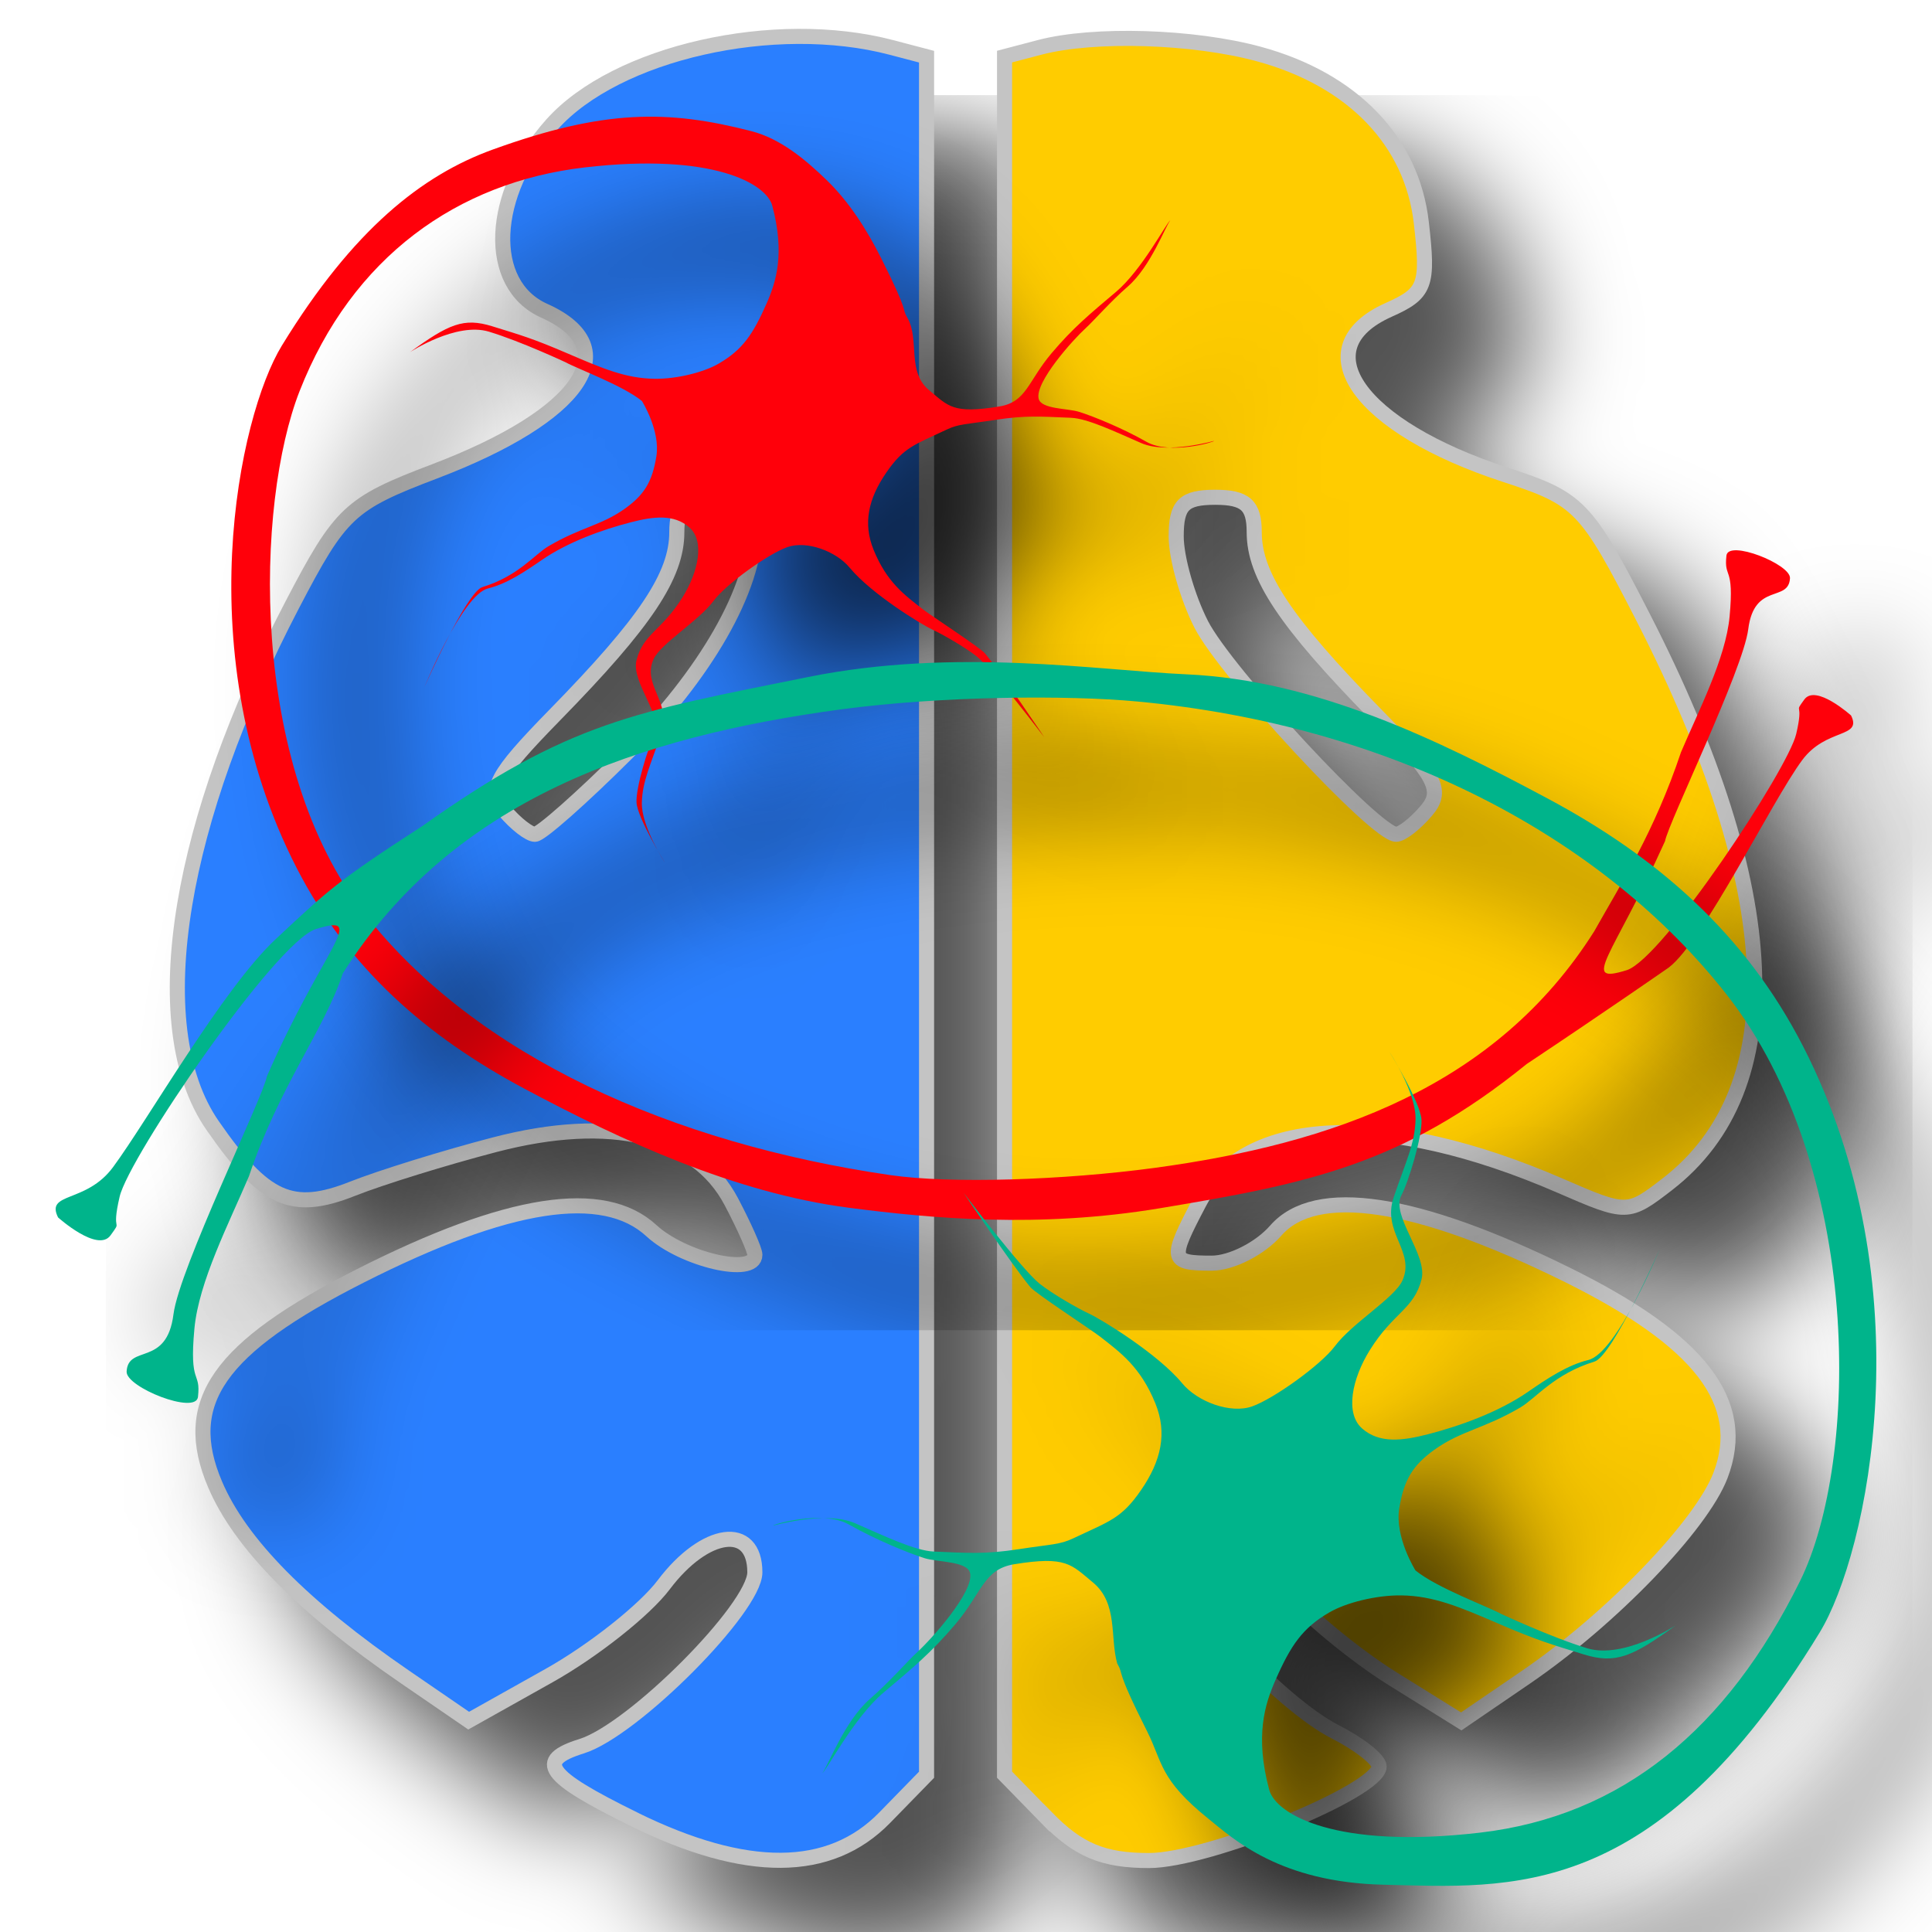
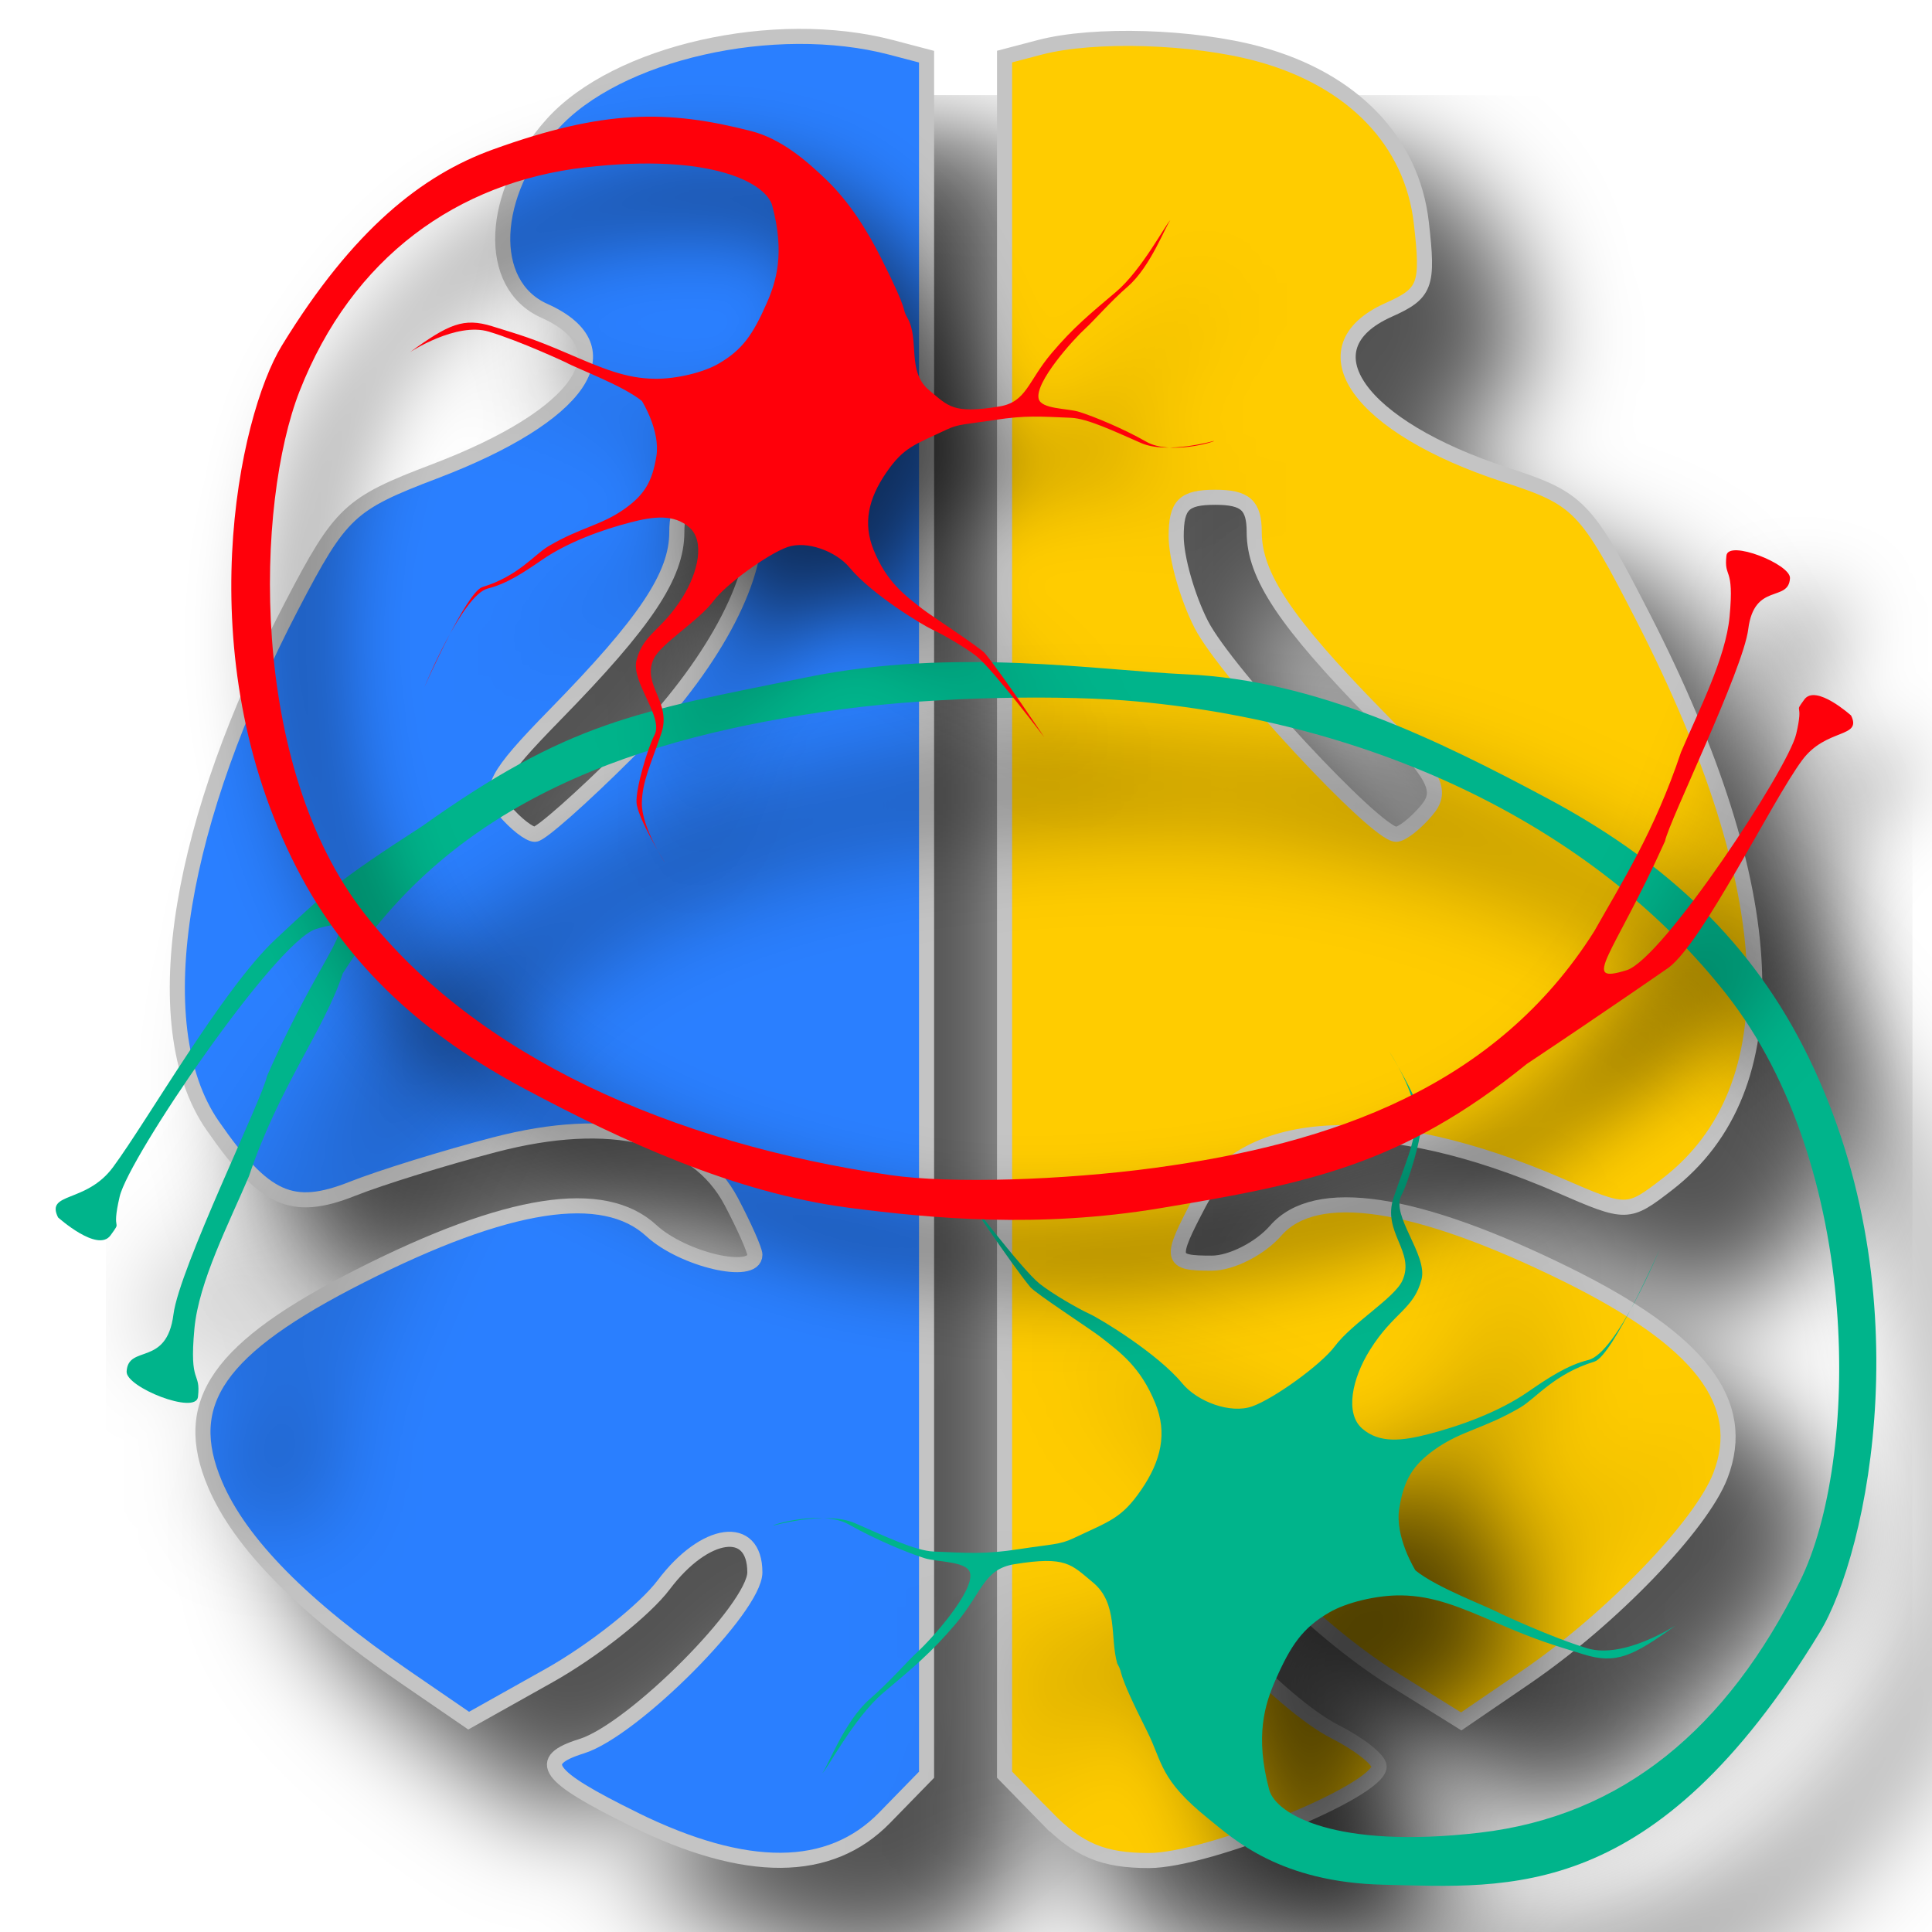
<svg xmlns="http://www.w3.org/2000/svg" version="1.1" id="svg3560" height="128" width="128">
  <defs id="defs3562">
    <filter id="filter3266" color-interpolation-filters="sRGB">
      <feFlood id="feFlood3268" flood-opacity="0.815" flood-color="rgb(0,0,0)" result="flood" />
      <feComposite id="feComposite3270" in2="SourceGraphic" in="flood" operator="in" result="composite1" />
      <feGaussianBlur id="feGaussianBlur3272" stdDeviation="3.8" result="blur" />
      <feOffset id="feOffset3274" dx="1.8" dy="5.9" result="offset" />
      <feComposite id="feComposite3276" in2="offset" in="SourceGraphic" operator="over" result="composite2" />
    </filter>
    <filter id="filter3278" color-interpolation-filters="sRGB">
      <feFlood id="feFlood3280" flood-opacity="0.815" flood-color="rgb(0,0,0)" result="flood" />
      <feComposite id="feComposite3282" in2="SourceGraphic" in="flood" operator="in" result="composite1" />
      <feGaussianBlur id="feGaussianBlur3284" stdDeviation="3.8" result="blur" />
      <feOffset id="feOffset3286" dx="1.8" dy="5.9" result="offset" />
      <feComposite id="feComposite3288" in2="offset" in="SourceGraphic" operator="over" result="composite2" />
    </filter>
    <filter id="filter4511" style="color-interpolation-filters:sRGB;">
      <feFlood id="feFlood4513" flood-opacity="0.874" flood-color="rgb(0,0,0)" result="flood" />
      <feComposite id="feComposite4515" in2="SourceGraphic" in="flood" operator="in" result="composite1" />
      <feGaussianBlur id="feGaussianBlur4517" in="composite" stdDeviation="4.6" result="blur" />
      <feOffset id="feOffset4519" dx="4" dy="6.9" result="offset" />
      <feComposite id="feComposite4521" in2="offset" in="SourceGraphic" operator="over" result="composite2" />
    </filter>
    <filter id="filter4765" style="color-interpolation-filters:sRGB;">
      <feFlood id="feFlood4767" flood-opacity="0.694" flood-color="rgb(0,0,0)" result="flood" />
      <feComposite id="feComposite4769" in2="SourceGraphic" in="flood" operator="in" result="composite1" />
      <feGaussianBlur id="feGaussianBlur4771" in="composite" stdDeviation="3.5" result="blur" />
      <feOffset id="feOffset4773" dx="7" dy="6.9" result="offset" />
      <feComposite id="feComposite4775" in2="offset" in="SourceGraphic" operator="over" result="composite2" />
    </filter>
    <filter id="filter4837" style="color-interpolation-filters:sRGB;">
      <feFlood id="feFlood4839" flood-opacity="0.674" flood-color="rgb(0,0,0)" result="flood" />
      <feComposite id="feComposite4841" in2="SourceGraphic" in="flood" operator="in" result="composite1" />
      <feGaussianBlur id="feGaussianBlur4843" in="composite" stdDeviation="3.5" result="blur" />
      <feOffset id="feOffset4845" dx="6.1" dy="6.3" result="offset" />
      <feComposite id="feComposite4847" in2="offset" in="SourceGraphic" operator="over" result="composite2" />
    </filter>
+     <filter id="filter4078" style="color-interpolation-filters:sRGB;">
+       <feFlood id="feFlood4080" flood-opacity="0.639" flood-color="rgb(0,0,0)" result="flood" />
+       <feComposite id="feComposite4082" in2="SourceGraphic" in="flood" operator="in" result="composite1" />
+       <feGaussianBlur id="feGaussianBlur4084" in="composite" stdDeviation="2.8" result="blur" />
+       <feOffset id="feOffset4086" dx="3.4" dy="3.6" result="offset" />
+       <feComposite id="feComposite4088" in2="offset" in="SourceGraphic" operator="over" result="composite2" />
+     </filter>
  </defs>
  <g id="layer1" transform="translate(0,64)">
    <g id="g4375" transform="translate(-1.931885,0)" style="filter:url(#filter4837)">
      <path transform="matrix(1.94226,0,0,1.939597,1.183689,-62.99927)" id="path5567" d="m 22.009,61.624 c -3.002,-1.478 -3.374,-1.997 -1.784,-2.493 1.757,-0.548 5.909,-4.722 5.909,-5.94 0,-1.676 -1.702,-1.443 -3.108,0.426 -0.648,0.862 -2.41,2.258 -3.916,3.104 l -2.738,1.537 -2.172,-1.492 C 10.713,54.37 8.578,52.203 7.721,50.187 6.531,47.386 7.828,45.524 12.683,43.062 c 5.023,-2.547 8.284,-3.053 9.923,-1.54 1.073,0.991 3.529,1.563 3.529,0.823 0,-0.158 -0.361,-0.973 -0.802,-1.811 -1.204,-2.288 -4.103,-2.987 -8.081,-1.947 -1.702,0.445 -3.879,1.12 -4.838,1.501 -2.07,0.822 -3.005,0.399 -4.777,-2.159 -1.184,-1.709 -1.481,-4.354 -0.949,-7.558 0.501,-3.016 1.738,-6.528 3.663,-10.222 1.656,-3.178 1.954,-3.458 4.856,-4.563 5.015,-1.91 6.586,-4.214 3.742,-5.488 -1.992,-0.892 -1.863,-3.982 0.266,-6.365 2.192,-2.454 7.588,-3.679 11.578,-2.628 l 1.198,0.315 0,29.343 0,29.343 -1.43,1.468 c -1.872,1.921 -4.72,1.939 -8.55,0.053 l 0,0 z M 21.737,25.235 c 2.726,-2.721 4.397,-5.648 4.397,-7.701 0,-0.785 -0.348,-1.063 -1.331,-1.063 -1.03,0 -1.331,0.269 -1.331,1.192 0,1.478 -1.063,3.073 -4.157,6.239 -2.041,2.088 -2.301,2.582 -1.72,3.27 0.376,0.446 0.843,0.811 1.037,0.811 0.194,0 1.591,-1.236 3.105,-2.747 z" style="fill:#2a7fff;fill-opacity:1;stroke:#c4c4c4;stroke-width:0.515;stroke-opacity:1;" />
      <path transform="matrix(1.94226,0,0,1.939597,1.183689,-62.99927)" id="path5569" d="m 36.082,61.571 -1.43,-1.468 0,-29.343 0,-29.343 1.198,-0.315 c 1.846,-0.486 5.242,-0.383 7.481,0.229 3.195,0.872 5.218,2.976 5.537,5.759 0.247,2.153 0.149,2.413 -1.117,2.98 -2.922,1.308 -1.019,3.997 3.984,5.631 2.525,0.824 2.747,1.055 4.702,4.876 4.773,9.33 5.061,16.08 0.828,19.354 -1.349,1.043 -1.386,1.044 -3.652,0.058 -6.01,-2.613 -10.757,-2.394 -12.315,0.567 -1.031,1.96 -1.008,2.075 0.423,2.075 0.667,0 1.648,-0.5 2.18,-1.111 1.357,-1.558 4.78,-1.042 9.915,1.494 4.58,2.262 6.205,4.388 5.255,6.872 -0.653,1.706 -3.739,4.909 -6.649,6.898 l -2.193,1.5 -2.342,-1.46 c -1.288,-0.803 -2.981,-2.206 -3.761,-3.118 -1.477,-1.725 -3.617,-2.243 -3.617,-0.874 0,1.054 3.545,4.853 5.416,5.804 0.827,0.42 1.504,0.956 1.504,1.189 0,0.833 -5.814,3.211 -7.852,3.211 -1.566,0 -2.408,-0.354 -3.494,-1.468 z M 49.045,27.171 c 0.581,-0.688 0.321,-1.183 -1.72,-3.27 -3.095,-3.165 -4.157,-4.76 -4.157,-6.239 0,-0.922 -0.301,-1.192 -1.331,-1.192 -1.072,0 -1.331,0.26 -1.331,1.334 0,0.734 0.385,2.088 0.855,3.009 0.842,1.649 5.96,7.169 6.647,7.169 0.194,0 0.66,-0.365 1.037,-0.811 z" style="fill:#ffcc00;fill-opacity:1;stroke:#c4c4c4;stroke-width:0.515;stroke-opacity:1;" />
    </g>
-     <path id="path3155-2-3-2-9-2-3" style="fill:#ff000a;fill-opacity:1;stroke:none;filter:url(#filter4765)" d="m 60.126,-42.928 c 0.813,1.433 -0.063,3.55 1.434,4.784 1.28,1.056 1.566,1.578 4.642,1.075 1.818,-0.297 1.881,-1.657 3.478,-3.542 1.417,-1.673 2.526,-2.589 4.255,-4.048 1.729,-1.459 3.359,-4.604 3.604,-4.749 -0.303,0.334 -1.299,3.071 -2.814,4.386 -1.157,1.004 -2.276,2.292 -2.798,2.766 -0.826,0.749 -3.374,3.584 -3.114,4.672 0.167,0.7 1.916,0.631 2.677,0.869 0.965,0.302 2.898,1.092 4.466,1.986 1.568,0.893 4.575,-0.014 4.468,-0.057 0.095,-0.036 -3.062,0.904 -4.817,0.14 -1.755,-0.763 -3.552,-1.629 -4.653,-1.674 -2.055,-0.085 -3.008,-0.17 -5.024,0.14 -1.955,0.301 -2.403,0.258 -3.213,0.642 -2.141,1.015 -2.838,1.161 -3.997,2.846 -1.195,1.738 -1.553,3.366 -0.845,5.113 0.876,2.163 2.083,3.02 3.237,3.923 0.568,0.444 3.836,2.57 4.143,2.942 1.13,1.366 3.934,5.562 3.934,5.562 0,0 -3.441,-4.536 -4.483,-5.362 -0.754,-0.597 -2.256,-1.464 -2.931,-1.772 -0.675,-0.309 -4.036,-2.352 -5.484,-4.106 -0.9,-1.09 -2.849,-1.812 -4.126,-1.361 -1.277,0.451 -4.058,2.45 -4.877,3.548 -1.023,1.371 -3.526,2.849 -3.99,3.88 -0.774,1.72 1.214,2.834 0.518,4.904 -0.696,2.07 -1.255,3.147 -1.292,4.598 -0.041,1.594 1.531,3.978 1.531,3.978 0,0 -1.832,-2.964 -1.884,-3.995 -0.049,-0.957 0.754,-3.644 1.187,-4.456 0.634,-1.19 -1.558,-3.515 -1.189,-4.957 0.453,-1.771 1.656,-1.941 3.048,-4.17 1.057,-1.693 1.481,-3.734 0.459,-4.633 -1.022,-0.899 -2.381,-0.729 -3.9,-0.336 -1.859,0.479 -4.156,1.305 -5.87,2.487 -1.14,0.786 -2.331,1.588 -3.577,1.891 -1.69,0.412 -4.212,6.537 -4.212,6.537 0,0 2.78,-6.304 3.849,-6.63 2.379,-0.726 3.448,-2.164 4.376,-2.708 2.157,-1.266 3.479,-1.364 5.037,-2.471 1.301,-0.924 1.832,-1.782 2.108,-3.483 0.276,-1.701 -0.957,-3.662 -0.957,-3.662 -1.265,-1.031 -4.252,-2.124 -5.06,-2.568 0,0 -2.96,-1.386 -5.076,-2.027 -2.171,-0.658 -5.233,1.359 -5.233,1.359 2.569,-1.866 3.559,-2.303 5.445,-1.718 1.902,0.59 2.667,0.799 4.984,1.795 2.317,0.997 3.856,1.661 5.787,1.685 1.454,0.018 3.252,-0.423 4.253,-1.014 1.555,-0.907 2.25,-1.908 3.164,-3.987 0.624,-1.419 1.222,-3.289 0.369,-6.471 -0.387,-1.443 -3.916,-3.521 -12.423,-2.531 -8.423,0.98 -15.414,5.938 -18.895,14.831 -2.894,7.393 -3.432,24.767 4.346,34.66 7.4,9.413 20.324,15.161 34.775,17.268 4.036,0.588 11.486,0.336 17.505,-0.472 11.81,-1.598 22.642,-5.377 29.149,-15.676 1.811,-3.216 3.989,-6.605 5.751,-11.869 1.185,-2.788 2.961,-6.226 3.219,-8.987 0.32,-3.421 -0.386,-2.459 -0.209,-4.038 0.12,-1.074 4.258,0.572 4.21,1.495 -0.086,1.632 -2.369,0.249 -2.765,3.38 -0.342,2.701 -5.266,12.757 -5.515,14.047 -3.472,7.7 -5.678,9.521 -2.523,8.542 2.415,-0.808 10.664,-13.305 11.213,-15.637 0.54,-2.292 -0.208,-1.257 0.54,-2.292 0.756,-1.047 3.097,1.059 3.097,1.059 0.75,1.518 -1.651,0.81 -3.244,2.965 -2.032,2.748 -6.518,11.967 -8.83,13.731 0,0 -4.114,2.864 -9.416,6.394 -8.284,6.718 -14.595,7.938 -24.286,9.554 -8.072,1.346 -15.196,0.674 -20.64,-0.032 C 48.632,15.025 41.181,11.568 34.723,8.117 28.264,4.665 23.066,0.155 19.648,-6.508 16.034,-13.553 15.075,-21.032 15.376,-27.334 c 0.302,-6.302 1.865,-11.428 3.296,-13.766 4.73,-7.725 9.311,-11.304 13.972,-12.991 7.369,-2.667 11.597,-2.649 17.143,-1.218 1.913,0.494 3.549,1.857 4.969,3.229 1.506,1.454 2.68,3.311 3.602,5.143 1.972,3.916 1.324,3.231 1.766,4.01 z" />
    <path id="path3155-2-3-2-9-2-2-8" style="fill:#00b48b;fill-opacity:1;stroke:none;filter:url(#filter4765)" d="m 74.02,46.211 c -0.491,-1.714 0.07,-3.985 -1.61,-5.37 -1.437,-1.185 -1.758,-1.771 -5.211,-1.207 -2.041,0.334 -2.112,1.86 -3.904,3.976 -1.591,1.879 -2.836,2.906 -4.776,4.544 -1.941,1.638 -3.771,5.169 -4.046,5.331 0.34,-0.375 1.458,-3.447 3.159,-4.924 1.299,-1.127 2.555,-2.574 3.141,-3.105 0.927,-0.841 3.787,-4.023 3.496,-5.245 -0.188,-0.785 -2.15,-0.708 -3.006,-0.975 -1.083,-0.339 -3.253,-1.226 -5.014,-2.229 -1.761,-1.002 -5.136,0.019 -5.016,0.065 -0.107,0.041 3.438,-1.014 5.408,-0.158 1.97,0.857 3.987,1.828 5.224,1.88 2.307,0.095 3.376,0.191 5.64,-0.158 2.194,-0.338 2.698,-0.289 3.607,-0.72 2.404,-1.14 3.186,-1.303 4.487,-3.195 1.342,-1.951 1.743,-3.779 0.948,-5.74 -0.984,-2.428 -2.339,-3.39 -3.634,-4.404 -0.637,-0.499 -4.306,-2.885 -4.652,-3.303 -1.268,-1.534 -4.416,-6.244 -4.416,-6.244 0,0 3.862,5.092 5.033,6.02 0.846,0.671 2.533,1.643 3.291,1.99 0.758,0.347 4.531,2.641 6.157,4.61 1.01,1.224 3.199,2.034 4.632,1.528 1.434,-0.506 4.556,-2.751 5.476,-3.983 1.148,-1.539 3.959,-3.199 4.479,-4.356 0.869,-1.931 -1.362,-3.181 -0.581,-5.505 0.781,-2.324 1.409,-3.532 1.451,-5.162 0.046,-1.789 -1.719,-4.466 -1.719,-4.466 0,0 2.056,3.328 2.115,4.485 0.054,1.074 -0.847,4.09 -1.333,5.003 -0.712,1.336 1.749,3.946 1.335,5.565 -0.508,1.988 -1.859,2.179 -3.422,4.682 -1.186,1.9 -1.663,4.192 -0.515,5.201 1.148,1.009 2.672,0.818 4.379,0.377 2.087,-0.538 4.665,-1.464 6.59,-2.792 1.28,-0.883 2.617,-1.782 4.016,-2.123 1.898,-0.462 4.729,-7.338 4.729,-7.338 0,0 -3.122,7.076 -4.321,7.443 -2.67,0.816 -3.871,2.429 -4.912,3.04 -2.422,1.421 -3.906,1.532 -5.655,2.774 -1.46,1.038 -2.056,2.001 -2.366,3.91 -0.31,1.909 1.074,4.111 1.074,4.111 1.42,1.158 4.774,2.384 5.681,2.883 0,0 3.323,1.556 5.698,2.276 2.437,0.739 5.875,-1.526 5.875,-1.526 -2.884,2.095 -3.996,2.586 -6.113,1.929 -2.135,-0.662 -2.994,-0.896 -5.595,-2.015 -2.601,-1.119 -4.329,-1.865 -6.496,-1.892 -1.632,-0.02 -3.65,0.475 -4.774,1.138 -1.746,1.018 -2.526,2.142 -3.552,4.476 -0.7,1.593 -1.371,3.692 -0.414,7.265 0.434,1.62 4.396,3.953 13.947,2.842 9.456,-1.1 16.376,-6.876 21.212,-16.65 3.96,-8.003 4.185,-27.38 -4.879,-38.911 C 106.188,-8.546 92.261,-15.948 75.327,-17.526 70.768,-17.951 62.432,-17.903 55.676,-16.996 42.418,-15.202 30.02,-11.078 22.715,0.484 21.483,4.227 18.473,8.017 16.495,13.927 c -1.33,3.13 -3.324,6.99 -3.614,10.089 -0.36,3.84 0.433,2.761 0.235,4.533 C 12.981,29.755 8.335,27.907 8.389,26.872 8.485,25.039 11.048,26.592 11.493,23.076 11.877,20.044 17.405,8.755 17.685,7.307 21.438,-1.283 24.453,-3.541 20.911,-2.442 18.2,-1.535 8.545,12.654 7.929,15.272 7.323,17.845 8.163,16.683 7.323,17.845 6.474,19.02 3.846,16.657 3.846,16.657 3.004,14.952 5.699,15.748 7.488,13.328 9.769,10.243 14.764,1.493 18.253,-1.767 c 3.489,-3.259 4.082,-3.852 9.718,-7.498 9.722,-6.91 14.061,-7.561 25.577,-9.883 9.736,-1.963 19.169,-0.441 25.069,-0.175 8.579,0.387 16.67,4.353 23.921,8.228 7.25,3.875 13.086,8.938 16.923,16.418 8.114,15.818 4.3,33.579 1.095,38.835 -10.943,17.945 -20.553,16.89 -28.853,16.711 -6.913,-0.149 -9.964,-3.02 -11.656,-4.384 -3.248,-2.617 -3.008,-3.717 -4.044,-5.773 -2.214,-4.397 -1.487,-3.628 -1.983,-4.502 z" />
+     <g id="g3843" style="filter:url(#filter4078)">
+       <path d="m 60.126,-42.928 c 0.813,1.433 -0.063,3.55 1.434,4.784 1.28,1.056 1.566,1.578 4.642,1.075 1.818,-0.297 1.881,-1.657 3.478,-3.542 1.417,-1.673 2.526,-2.589 4.255,-4.048 1.729,-1.459 3.359,-4.604 3.604,-4.749 -0.303,0.334 -1.299,3.071 -2.814,4.386 -1.157,1.004 -2.276,2.292 -2.798,2.766 -0.826,0.749 -3.374,3.584 -3.114,4.672 0.167,0.7 1.916,0.631 2.677,0.869 0.965,0.302 2.898,1.092 4.466,1.986 1.568,0.893 4.575,-0.014 4.468,-0.057 0.095,-0.036 -3.062,0.904 -4.817,0.14 -1.755,-0.763 -3.552,-1.629 -4.653,-1.674 -2.055,-0.085 -3.008,-0.17 -5.024,0.14 -1.955,0.301 -2.403,0.258 -3.213,0.642 -2.141,1.015 -2.838,1.161 -3.997,2.846 -1.195,1.738 -1.553,3.366 -0.845,5.113 0.876,2.163 2.083,3.02 3.237,3.923 0.568,0.444 3.836,2.57 4.143,2.942 1.13,1.366 3.934,5.562 3.934,5.562 0,0 -3.441,-4.536 -4.483,-5.362 -0.754,-0.597 -2.256,-1.464 -2.931,-1.772 -0.675,-0.309 -4.036,-2.352 -5.484,-4.106 -0.9,-1.09 -2.849,-1.812 -4.126,-1.361 -1.277,0.451 -4.058,2.45 -4.877,3.548 -1.023,1.371 -3.526,2.849 -3.99,3.88 -0.774,1.72 1.214,2.834 0.518,4.904 -0.696,2.07 -1.255,3.147 -1.292,4.598 -0.041,1.594 1.531,3.978 1.531,3.978 0,0 -1.832,-2.964 -1.884,-3.995 -0.049,-0.957 0.754,-3.644 1.187,-4.456 0.634,-1.19 -1.558,-3.515 -1.189,-4.957 0.453,-1.771 1.656,-1.941 3.048,-4.17 1.057,-1.693 1.481,-3.734 0.459,-4.633 -1.022,-0.899 -2.381,-0.729 -3.9,-0.336 -1.859,0.479 -4.156,1.305 -5.87,2.487 -1.14,0.786 -2.331,1.588 -3.577,1.891 -1.69,0.412 -4.212,6.537 -4.212,6.537 0,0 2.78,-6.304 3.849,-6.63 2.379,-0.726 3.448,-2.164 4.376,-2.708 2.157,-1.266 3.479,-1.364 5.037,-2.471 1.301,-0.924 1.832,-1.782 2.108,-3.483 0.276,-1.701 -0.957,-3.662 -0.957,-3.662 -1.265,-1.031 -4.252,-2.124 -5.06,-2.568 0,0 -2.96,-1.386 -5.076,-2.027 -2.171,-0.658 -5.233,1.359 -5.233,1.359 2.569,-1.866 3.559,-2.303 5.445,-1.718 1.902,0.59 2.667,0.799 4.984,1.795 2.317,0.997 3.856,1.661 5.787,1.685 1.454,0.018 3.252,-0.423 4.253,-1.014 1.555,-0.907 2.25,-1.908 3.164,-3.987 0.624,-1.419 1.222,-3.289 0.369,-6.471 -0.387,-1.443 -3.916,-3.521 -12.423,-2.531 -8.423,0.98 -15.414,5.938 -18.895,14.831 -2.894,7.393 -3.432,24.767 4.346,34.66 7.4,9.413 20.324,15.161 34.775,17.268 4.036,0.588 11.486,0.336 17.505,-0.472 11.81,-1.598 22.642,-5.377 29.149,-15.676 1.811,-3.216 3.989,-6.605 5.751,-11.869 1.185,-2.788 2.961,-6.226 3.219,-8.987 0.32,-3.421 -0.386,-2.459 -0.209,-4.038 0.12,-1.074 4.258,0.572 4.21,1.495 -0.086,1.632 -2.369,0.249 -2.765,3.38 -0.342,2.701 -5.266,12.757 -5.515,14.047 -3.472,7.7 -5.678,9.521 -2.523,8.542 2.415,-0.808 10.664,-13.305 11.213,-15.637 0.54,-2.292 -0.208,-1.257 0.54,-2.292 0.756,-1.047 3.097,1.059 3.097,1.059 0.75,1.518 -1.651,0.81 -3.244,2.965 -2.032,2.748 -6.518,11.967 -8.83,13.731 0,0 -4.114,2.864 -9.416,6.394 -8.284,6.718 -14.595,7.938 -24.286,9.554 -8.072,1.346 -15.196,0.674 -20.64,-0.032 C 48.632,15.025 41.181,11.568 34.723,8.117 28.264,4.665 23.066,0.155 19.648,-6.508 16.034,-13.553 15.075,-21.032 15.376,-27.334 c 0.302,-6.302 1.865,-11.428 3.296,-13.766 4.73,-7.725 9.311,-11.304 13.972,-12.991 7.369,-2.667 11.597,-2.649 17.143,-1.218 1.913,0.494 3.549,1.857 4.969,3.229 1.506,1.454 2.68,3.311 3.602,5.143 1.972,3.916 1.324,3.231 1.766,4.01 z" style="fill:#ff000a;fill-opacity:1;stroke:none;" id="path3155-2-3-2-9-2-3" />
+       <rect transform="translate(0,-64)" y="105.429" x="-91.536" height="5.643" width="5.016" id="rect3017" style="fill:none;fill-opacity:1;fill-rule:evenodd;stroke:none;stroke-width:0.886;stroke-linecap:round;stroke-linejoin:round;stroke-miterlimit:4;stroke-opacity:1;stroke-dasharray:none;stroke-dashoffset:29.427" />
+       <rect y="-84.627" x="155.486" height="5.643" width="5.016" id="rect3017-5" style="fill:none;stroke:none" />
+     </g>
  </g>
</svg>
